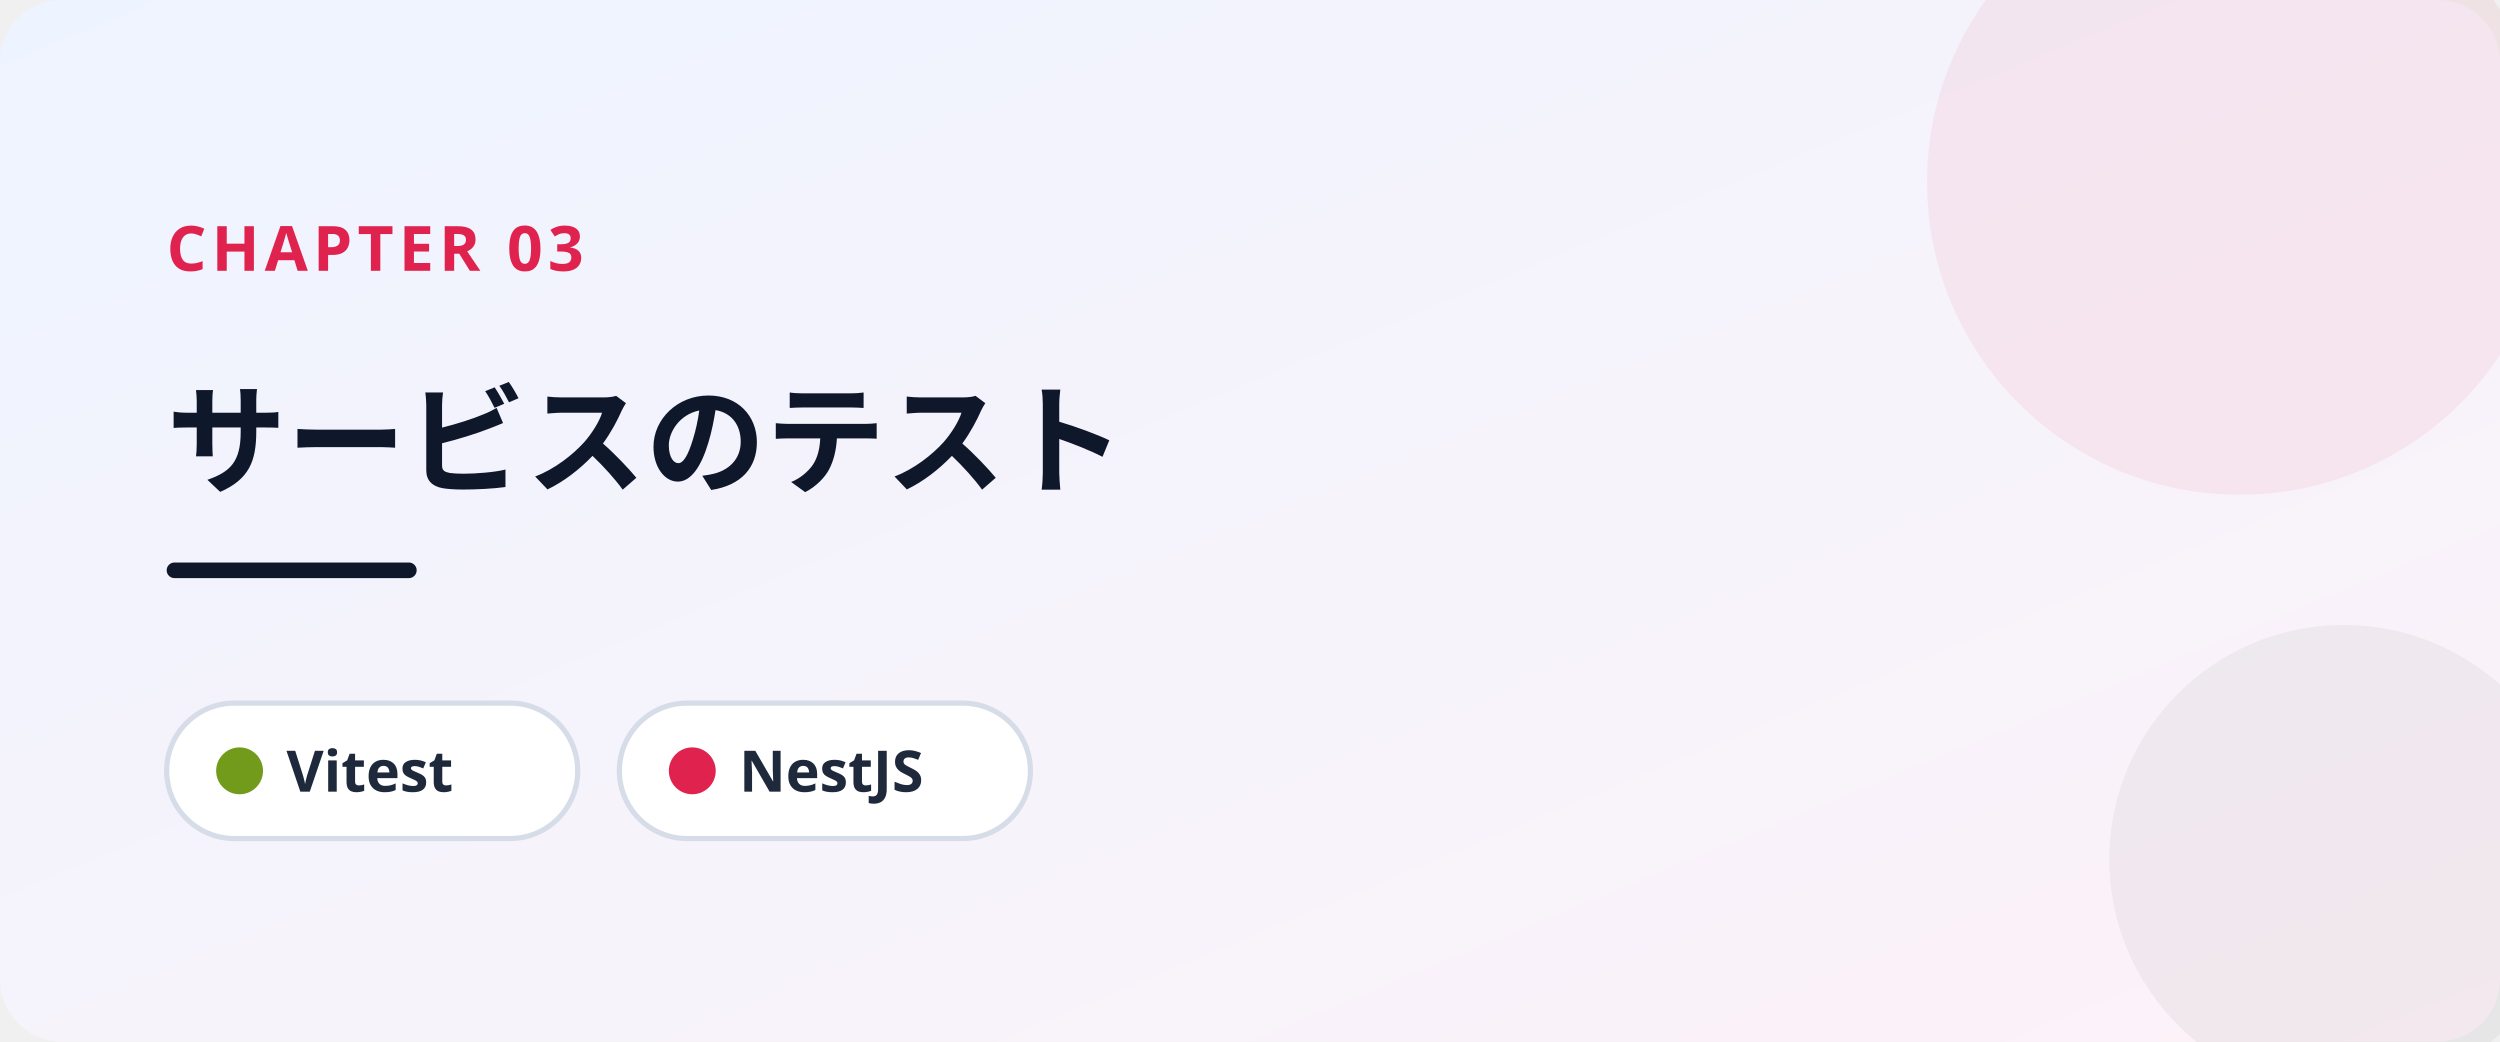
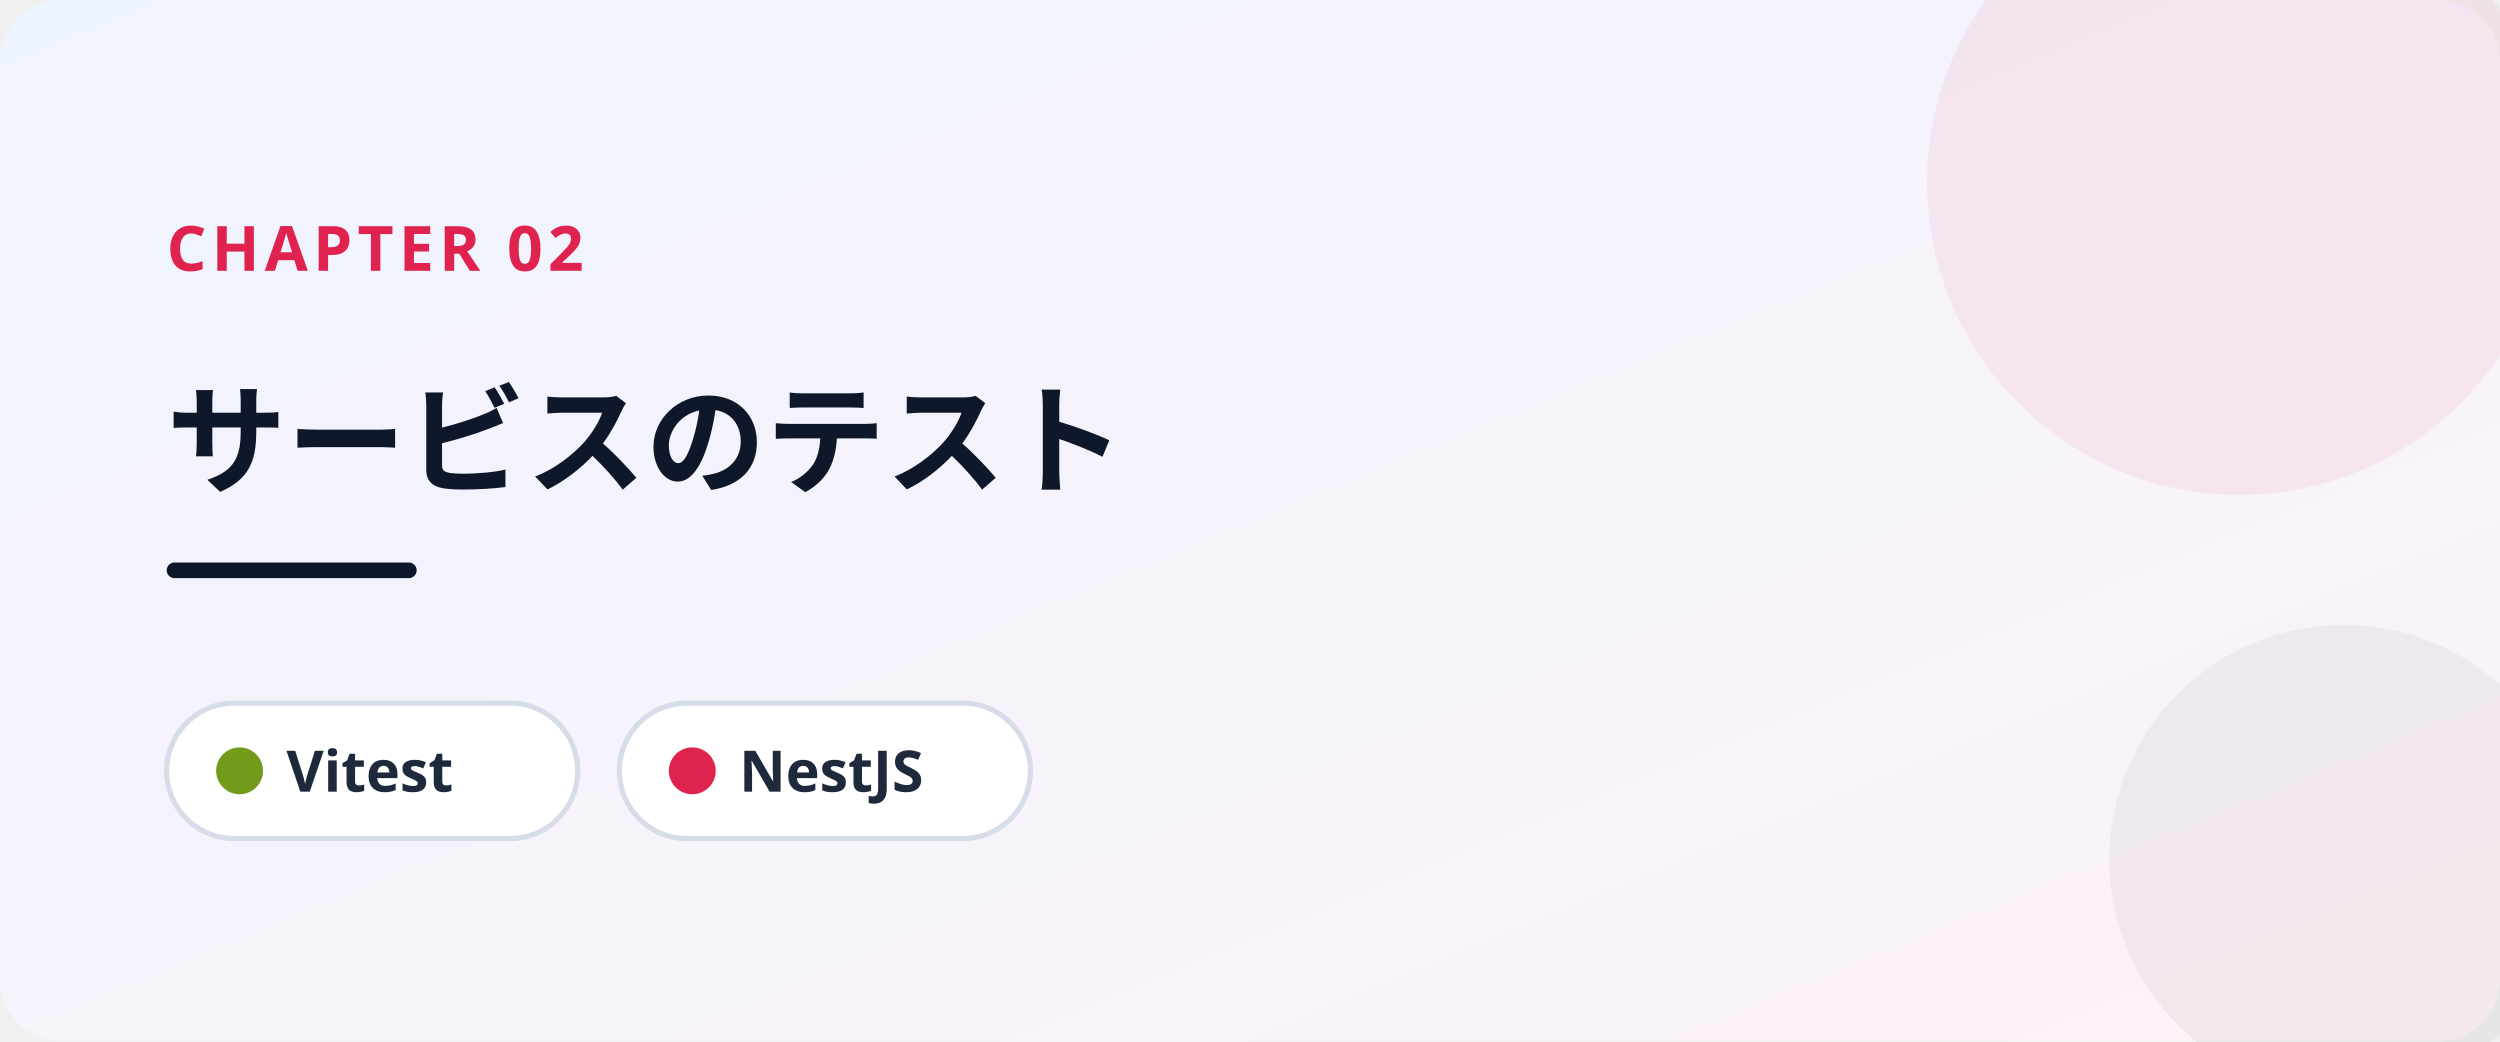
- <svg xmlns="http://www.w3.org/2000/svg" viewBox="0 0 960 400" width="960" height="400" role="img" aria-label="03 章: サービスのテスト">
+ <svg xmlns="http://www.w3.org/2000/svg" viewBox="0 0 960 400" width="960" height="400" role="img" aria-label="02 章: サービスのテスト">
  <defs>
    <linearGradient id="bg" x1="0" y1="0" x2="1" y2="1">
      <stop offset="0" stop-color="#eef4ff" />
      <stop offset="1" stop-color="#fdf2f8" />
    </linearGradient>
  </defs>
  <rect width="960" height="400" rx="24" fill="url(#bg)" />
  <circle cx="860" cy="70" r="120" fill="#e0234e" opacity="0.07" />
  <circle cx="900" cy="330" r="90" fill="#111111" opacity="0.05" />
-   <text x="64" y="104" font-size="24" font-weight="700" fill="#e0234e" font-family="'Hiragino Sans','Noto Sans JP','Yu Gothic UI',system-ui,sans-serif" letter-spacing="2">CHAPTER 03</text>
+   <text x="64" y="104" font-size="24" font-weight="700" fill="#e0234e" font-family="'Hiragino Sans','Noto Sans JP','Yu Gothic UI',system-ui,sans-serif" letter-spacing="2">CHAPTER 02</text>
  <text x="64" y="186" font-size="46" font-weight="800" fill="#0f172a" font-family="'Hiragino Sans','Noto Sans JP','Yu Gothic UI',system-ui,sans-serif">サービスのテスト</text>
  <rect x="64" y="216" width="96" height="6" rx="3" fill="#0f172a" />
  <g transform="translate(64 270)">
    <rect width="157.84" height="52" rx="26" fill="#ffffff" stroke="#d6dde8" stroke-width="2" />
    <circle cx="28" cy="26" r="9" fill="#729B1B" />
    <text x="46" y="34" font-size="22" font-weight="600" fill="#1e293b" font-family="'Hiragino Sans','Noto Sans JP','Yu Gothic UI',system-ui,sans-serif">Vitest</text>
  </g>
  <g transform="translate(237.84 270)">
    <rect width="157.84" height="52" rx="26" fill="#ffffff" stroke="#d6dde8" stroke-width="2" />
    <circle cx="28" cy="26" r="9" fill="#E0234E" />
    <text x="46" y="34" font-size="22" font-weight="600" fill="#1e293b" font-family="'Hiragino Sans','Noto Sans JP','Yu Gothic UI',system-ui,sans-serif">NestJS</text>
  </g>
</svg>
